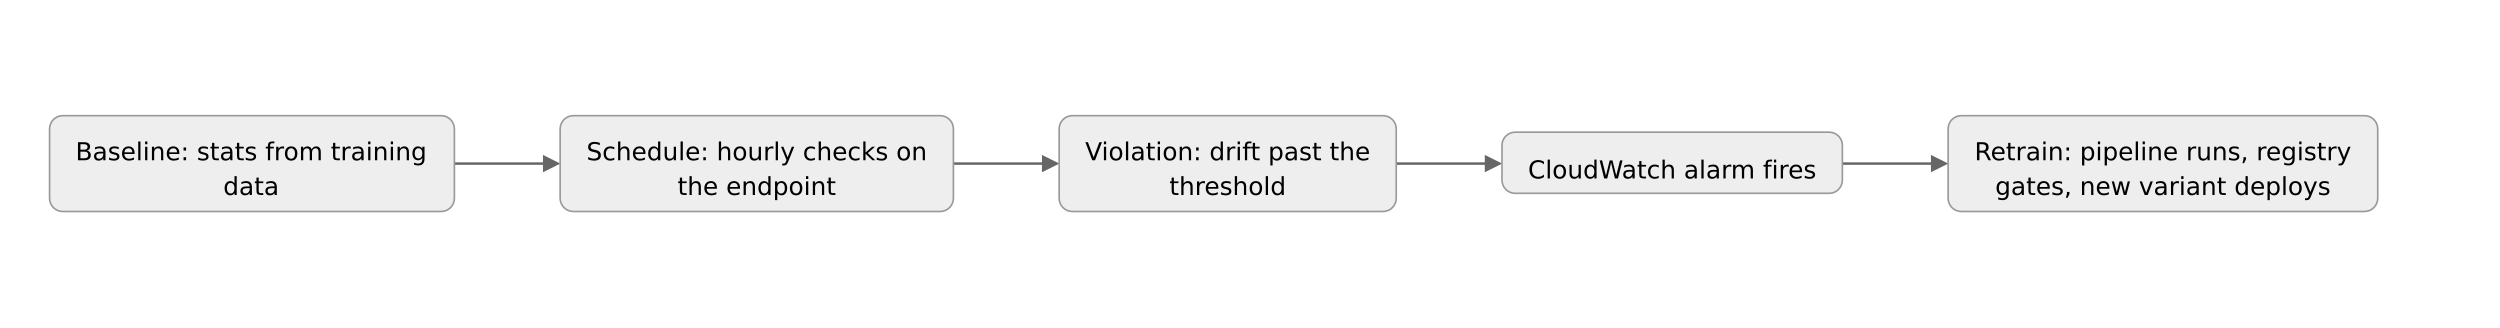
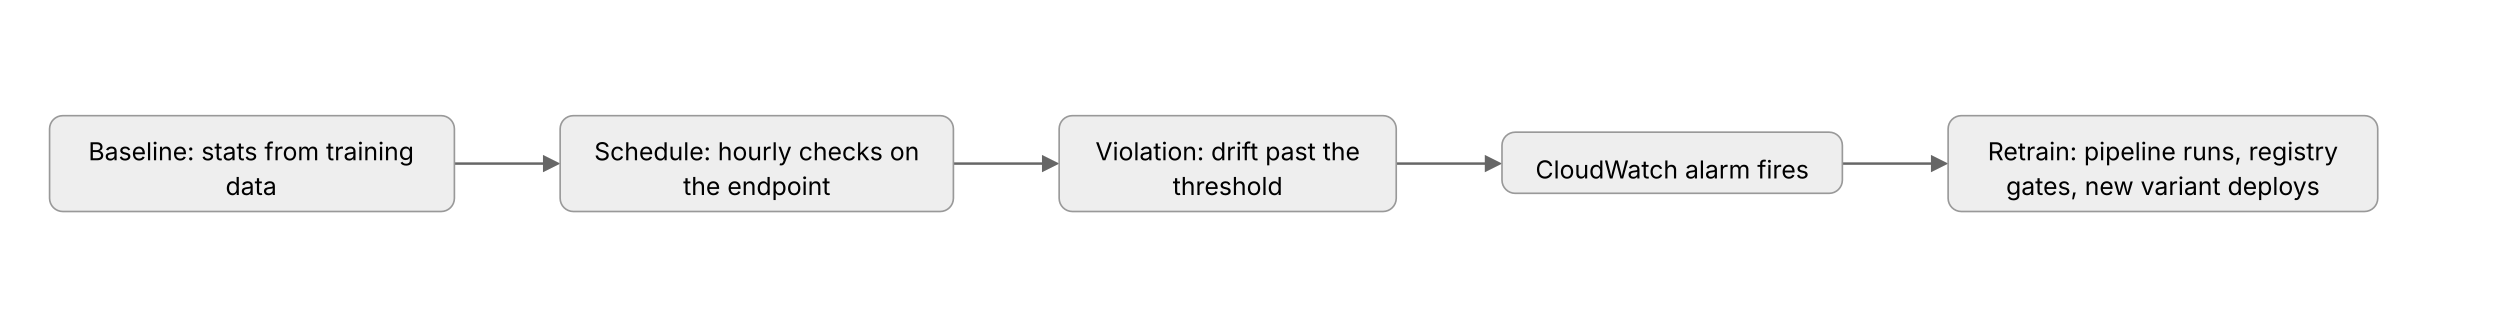
- <svg xmlns="http://www.w3.org/2000/svg" width="100%" viewBox="0 0 1513 198" role="img" style="background:#ffffff;font-family:DejaVu Sans,Verdana,sans-serif">
+ <svg xmlns="http://www.w3.org/2000/svg" width="100%" viewBox="0 0 1513 198" role="img" style="background:#ffffff;font-family:'Anthropic Sans',Inter,'Source Sans 3','IBM Plex Sans',sans-serif">
  <defs>
    <marker id="ah" viewBox="0 0 10 10" refX="8" refY="5" markerWidth="7" markerHeight="7" orient="auto-start-reverse">
      <path d="M0,0 L10,5 L0,10 z" fill="#666" />
    </marker>
  </defs>
  <path d="M275,99 H307 V99 H337" fill="none" stroke="#666" stroke-width="1.5" marker-end="url(#ah)" />
  <path d="M577,99 H609 V99 H639" fill="none" stroke="#666" stroke-width="1.5" marker-end="url(#ah)" />
  <path d="M845,99 H877 V99 H907" fill="none" stroke="#666" stroke-width="1.5" marker-end="url(#ah)" />
  <path d="M1115,99 H1147 V99 H1177" fill="none" stroke="#666" stroke-width="1.5" marker-end="url(#ah)" />
  <rect x="30" y="70" width="245" height="58" rx="8" fill="#eeeeee" stroke="#999999" stroke-width="1" />
  <text x="152" y="97" text-anchor="middle" font-size="15" fill="#000">Baseline: stats from training</text>
  <text x="152" y="118" text-anchor="middle" font-size="15" fill="#000">data</text>
  <rect x="339" y="70" width="238" height="58" rx="8" fill="#eeeeee" stroke="#999999" stroke-width="1" />
  <text x="458" y="97" text-anchor="middle" font-size="15" fill="#000">Schedule: hourly checks on</text>
  <text x="458" y="118" text-anchor="middle" font-size="15" fill="#000">the endpoint</text>
  <rect x="641" y="70" width="204" height="58" rx="8" fill="#eeeeee" stroke="#999999" stroke-width="1" />
  <text x="743" y="97" text-anchor="middle" font-size="15" fill="#000">Violation: drift past the</text>
  <text x="743" y="118" text-anchor="middle" font-size="15" fill="#000">threshold</text>
  <rect x="909" y="80" width="206" height="37" rx="8" fill="#eeeeee" stroke="#999999" stroke-width="1" />
  <text x="1012" y="108" text-anchor="middle" font-size="15" fill="#000">CloudWatch alarm fires</text>
  <rect x="1179" y="70" width="260" height="58" rx="8" fill="#eeeeee" stroke="#999999" stroke-width="1" />
  <text x="1309" y="97" text-anchor="middle" font-size="15" fill="#000">Retrain: pipeline runs, registry</text>
  <text x="1309" y="118" text-anchor="middle" font-size="15" fill="#000">gates, new variant deploys</text>
</svg>
